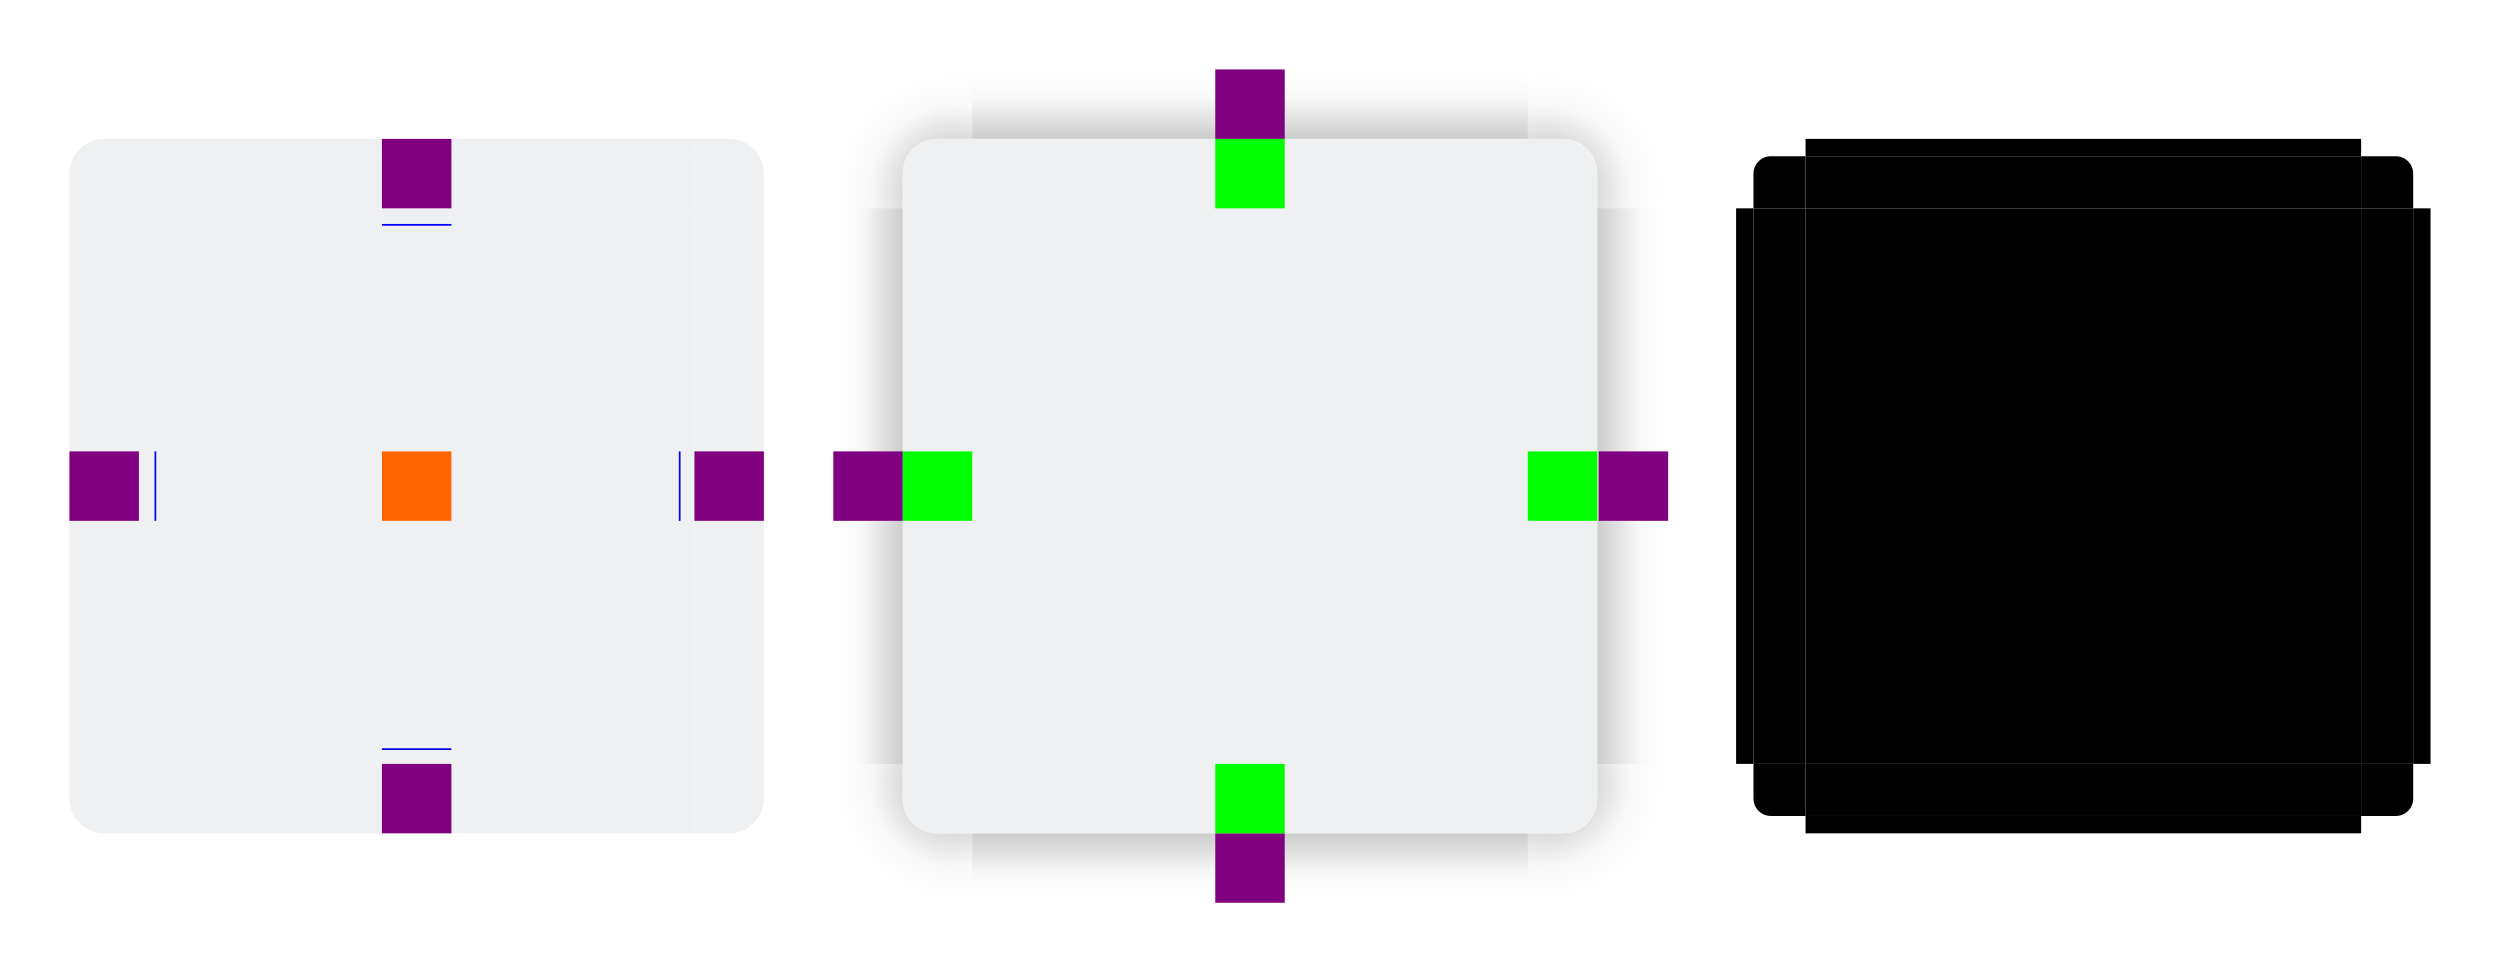
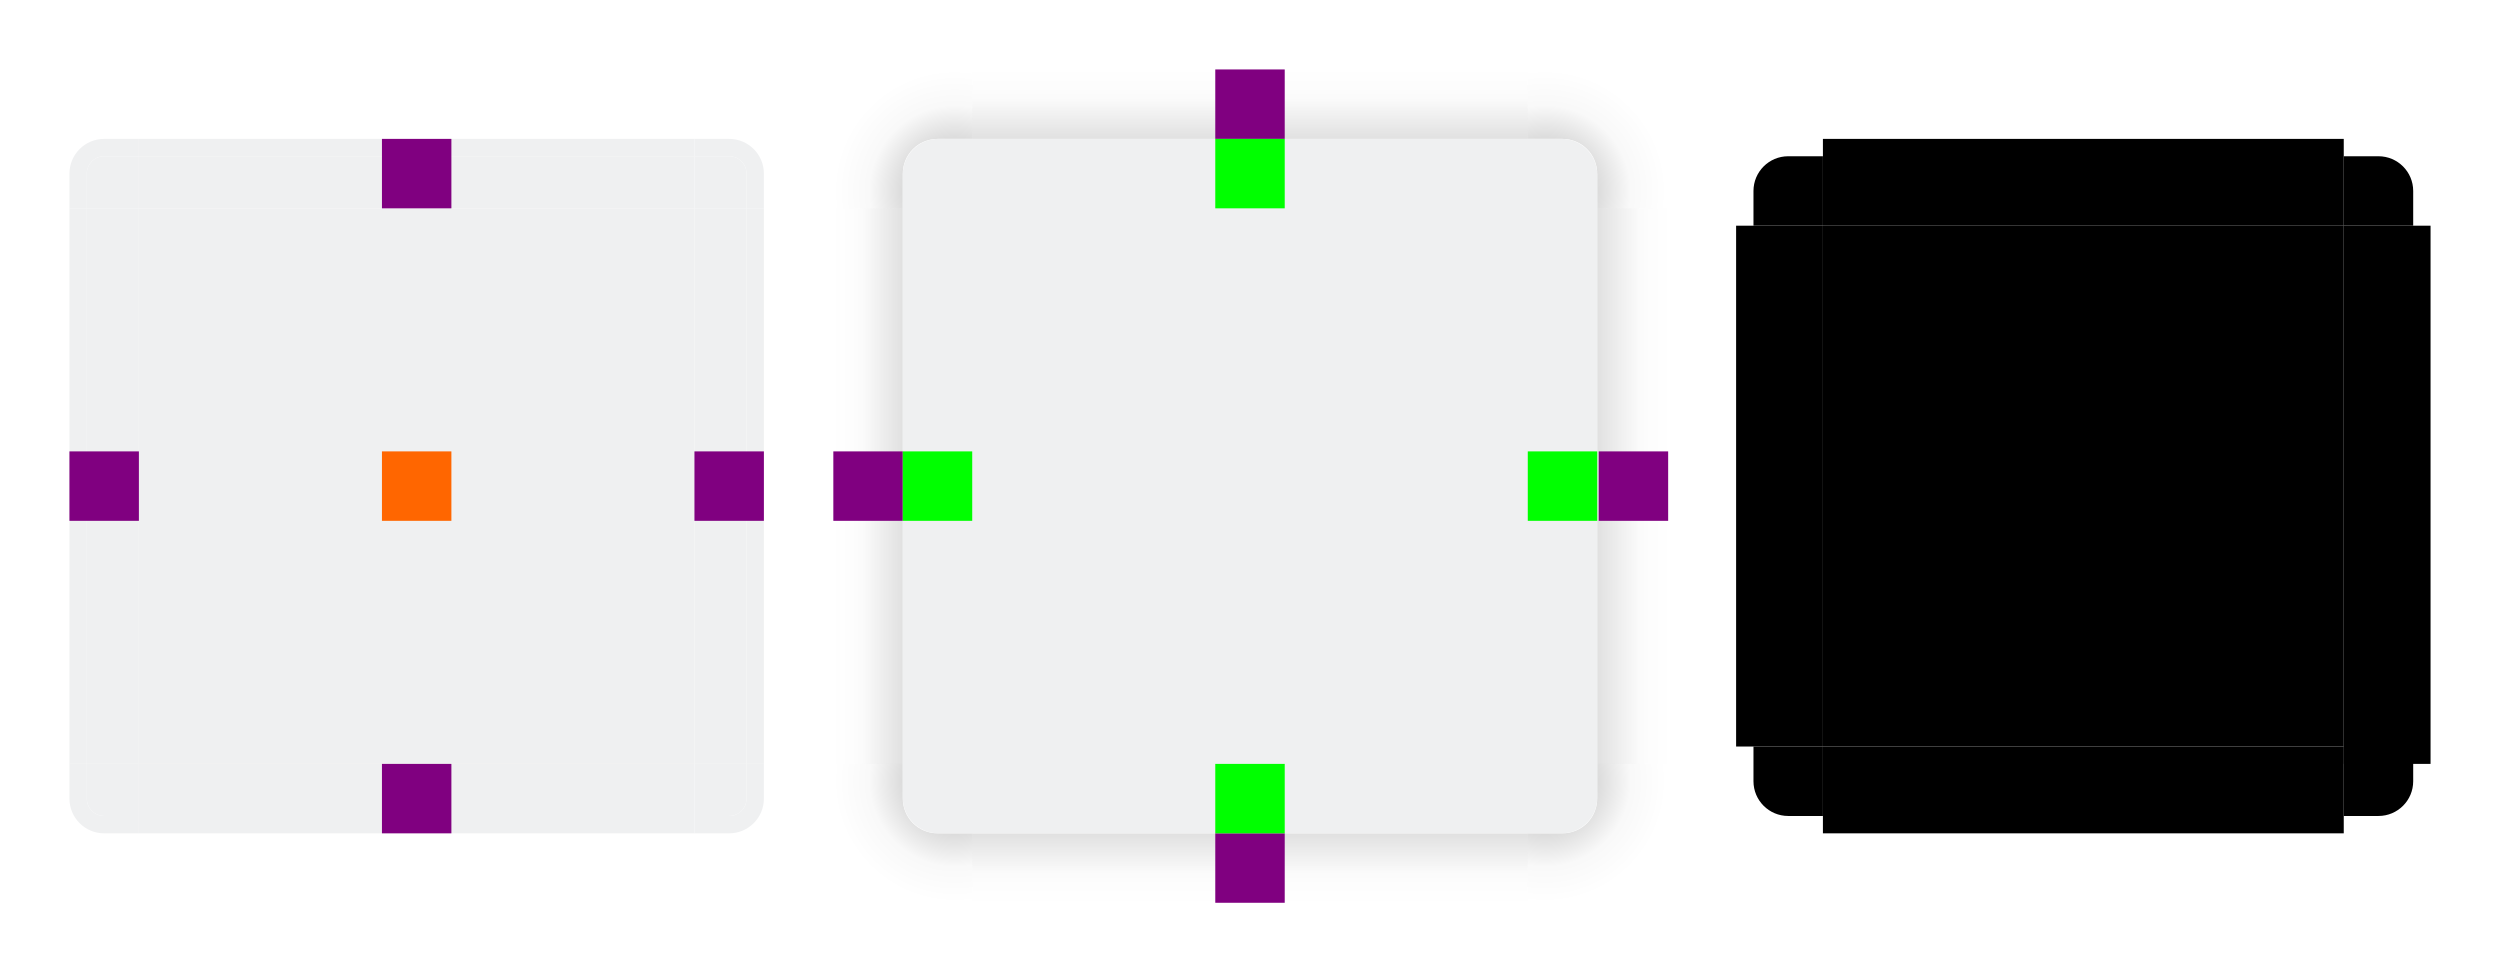
- <svg xmlns="http://www.w3.org/2000/svg" xmlns:xlink="http://www.w3.org/1999/xlink" width="144" height="56" viewBox="0 0 144 56" version="1.1" id="svg1">
-   <defs id="defs1">
+ <svg xmlns="http://www.w3.org/2000/svg" xmlns:xlink="http://www.w3.org/1999/xlink" width="144" height="56" viewBox="0 0 144 56">
+   <defs>
    <style id="current-color-scheme" type="text/css">
-       .ColorScheme-Background { color: #eff0f1; }
-     </style>
+    .ColorScheme-Background { color: #eff0f1; }
+    .ColorScheme-Text       { color: #7d7d7d; }
+   </style>
    <linearGradient id="shadow-corner" gradientUnits="userSpaceOnUse">
-       <stop id="stop11958" offset="0" style="stop-color:#000;stop-opacity:1" />
-       <stop id="stop11960" offset=".286" style="stop-color:#000;stop-opacity:.2" />
-       <stop id="stop11962" offset=".524" style="stop-color:#000;stop-opacity:.1" />
-       <stop id="stop11966" offset=".643" style="stop-color:#000;stop-opacity:.05" />
-       <stop id="stop11968" offset=".702" style="stop-color:#000;stop-opacity:.025" />
-       <stop id="stop11970" offset="1" style="stop-color:#000;stop-opacity:0" />
+       <stop offset="0" />
+       <stop stop-opacity=".2" offset=".286" />
+       <stop stop-opacity=".1" offset=".524" />
+       <stop stop-opacity=".05" offset=".643" />
+       <stop stop-opacity=".025" offset=".702" />
+       <stop stop-opacity="0" offset="1" />
    </linearGradient>
    <linearGradient id="shadow-side" gradientUnits="userSpaceOnUse">
-       <stop id="stop1762" offset="0" style="stop-color:#000;stop-opacity:.2" />
-       <stop id="stop1760" offset=".333" style="stop-color:#000;stop-opacity:.1" />
-       <stop id="stop1758" offset=".5" style="stop-color:#000;stop-opacity:.05" />
-       <stop id="stop1756" offset=".583" style="stop-color:#000;stop-opacity:.025" />
-       <stop id="stop1754" offset="1" style="stop-color:#000;stop-opacity:0" />
+       <stop stop-opacity=".2" offset="0" />
+       <stop stop-opacity=".1" offset=".333" />
+       <stop stop-opacity=".05" offset=".5" />
+       <stop stop-opacity=".025" offset=".583" />
+       <stop stop-opacity="0" offset="1" />
    </linearGradient>
-     <linearGradient xlink:href="#shadow-side" id="linearGradient19" x1="24" y1="36" x2="20" y2="36" gradientUnits="userSpaceOnUse" />
-     <radialGradient xlink:href="#shadow-corner" id="radialGradient23" cx="100.5" cy="47.5" fx="100.5" fy="47.5" r="4" gradientUnits="userSpaceOnUse" gradientTransform="matrix(0,-1.75,1.75,0,15.875,222.875)" />
-     <radialGradient xlink:href="#shadow-corner" id="radialGradient25" cx="133" cy="47" fx="133" fy="47" r="4" gradientUnits="userSpaceOnUse" gradientTransform="matrix(1.750001,3.75e-7,-4.0041719e-7,1.75,-171.7502,-63.25004)" />
-     <radialGradient xlink:href="#shadow-corner" id="radialGradient26" cx="132.5" cy="79" fx="132.5" fy="79" r="4" gradientUnits="userSpaceOnUse" gradientTransform="matrix(0,1.75,-1.75,0,199.25,-178.875)" />
-     <radialGradient xlink:href="#shadow-corner" id="radialGradient24" cx="100.5" cy="79.5" fx="100.5" fy="79.5" r="4" gradientUnits="userSpaceOnUse" gradientTransform="matrix(-1.75,0,0,-1.75,202.875,192.125)" />
-     <linearGradient xlink:href="#shadow-side" id="linearGradient8" x1="44" y1="16" x2="44" y2="12" gradientUnits="userSpaceOnUse" />
-     <linearGradient xlink:href="#shadow-side" id="linearGradient16" x1="64" y1="36" x2="68.172" y2="36" gradientUnits="userSpaceOnUse" />
-     <linearGradient xlink:href="#shadow-side" id="linearGradient10" x1="44" y1="56" x2="44" y2="60" gradientUnits="userSpaceOnUse" />
+     <linearGradient id="gradient-left" x1="24" x2="20" y1="36" y2="36" gradientTransform="translate(28,-8)" gradientUnits="userSpaceOnUse" xlink:href="#shadow-side" />
+     <radialGradient id="gradient-topleft" cx="100.5" cy="47.5" r="4" gradientTransform="matrix(0,-1.75,1.75,0,-28.125,186.88)" gradientUnits="userSpaceOnUse" xlink:href="#shadow-corner" />
+     <radialGradient id="gradient-topright" cx="133" cy="47" r="4" gradientTransform="matrix(1.75,3.75e-7,-4.0042e-7,1.75,-143.75,-71.25)" gradientUnits="userSpaceOnUse" xlink:href="#shadow-corner" />
+     <radialGradient id="gradient-bottomright" cx="132.5" cy="79" r="4" gradientTransform="matrix(0,1.75,-1.75,0,227.25,-186.88)" gradientUnits="userSpaceOnUse" xlink:href="#shadow-corner" />
+     <radialGradient id="gradient-bottomleft" cx="100.5" cy="79.5" r="4" gradientTransform="matrix(-1.75,0,0,-1.75,230.88,184.12)" gradientUnits="userSpaceOnUse" xlink:href="#shadow-corner" />
+     <linearGradient id="gradient-top" x1="44" x2="44" y1="16" y2="12" gradientTransform="translate(28,-8)" gradientUnits="userSpaceOnUse" xlink:href="#shadow-side" />
+     <linearGradient id="gradient-right" x1="64" x2="68.172" y1="36" y2="36" gradientTransform="translate(28,-8)" gradientUnits="userSpaceOnUse" xlink:href="#shadow-side" />
+     <linearGradient id="gradient-bottom" x1="44" x2="44" y1="56" y2="60" gradientTransform="translate(28,-8)" gradientUnits="userSpaceOnUse" xlink:href="#shadow-side" />
  </defs>
-   <g id="normal" transform="translate(-20,-8)">
-     <g id="center" style="opacity:1.0;fill:currentColor" class="ColorScheme-Background">
-       <rect style="opacity:1" id="rect1" width="32" height="32" x="28" y="20" />
+   <g id="normal">
+     <g id="center" class="ColorScheme-Background" fill="currentColor" opacity="1">
+       <rect x="8" y="12" width="32" height="32" />
    </g>
-     <g id="topleft" style="opacity:1.0;fill:currentColor" class="ColorScheme-Background">
-       <path id="rect6" style="opacity:1" d="m 26,17 a 1,1 0 0 0 -1,1 v 1 1 h 3 v -3 h -1 z" />
-       <path id="path11-3" d="m 26,16 a 2,2 0 0 0 -2,2 v 2 h 1 v -1 -1 a 1,1 0 0 1 1,-1 h 1 1 v -1 z" />
+     <g id="topleft" class="ColorScheme-Background" fill="currentColor" opacity="1">
+       <path d="m6 9a1 1 0 0 0-1 1v2h3v-3h-1z" />
+       <path d="m6 8a2 2 0 0 0-2 2v2h1v-2a1 1 0 0 1 1-1h2v-1z" />
    </g>
-     <g id="topright" style="opacity:1.0;fill:currentColor" class="ColorScheme-Background">
-       <path id="rect6-2" d="m 63,18 a 1,1 0 0 0 -1,-1 h -1 -1 v 3 h 3 v -1 z" />
-       <path id="path11-3-5" d="m 64,18 a 2,2 0 0 0 -2,-2 h -2 v 1 h 1 1 a 1,1 0 0 1 1,1 v 1 1 h 1 z" />
+     <g id="topright" class="ColorScheme-Background" fill="currentColor" opacity="1">
+       <path d="m43 10a1 1 0 0 0-1-1h-2v3h3v-1z" />
+       <path d="m44 10a2 2 0 0 0-2-2h-2v1h2a1 1 0 0 1 1 1v2h1z" />
    </g>
-     <g id="bottomright" style="opacity:1.0;fill:currentColor" class="ColorScheme-Background">
-       <path id="rect6-4" d="m 62,55 a 1,1 0 0 0 1,-1 v -1 -1 h -3 v 3 h 1 z" />
-       <path id="path11-3-3" d="m 62,56 a 2,2 0 0 0 2,-2 v -2 h -1 v 1 1 a 1,1 0 0 1 -1,1 h -1 -1 v 1 z" />
+     <g id="bottomleft" class="ColorScheme-Background" fill="currentColor" opacity="1">
+       <path d="m5 46a1 1 0 0 0 1 1h2v-3h-3v1z" />
+       <path d="m4 46a2 2 0 0 0 2 2h2v-1h-2a1 1 0 0 1-1-1v-2h-1z" />
    </g>
-     <g id="bottomleft" style="opacity:1.0;fill:currentColor" class="ColorScheme-Background">
-       <path id="rect6-6" d="m 25,54 a 1,1 0 0 0 1,1 h 1 1 v -3 h -3 v 1 z" />
-       <path id="path11-3-8" d="m 24,54 a 2,2 0 0 0 2,2 h 2 v -1 h -1 -1 a 1,1 0 0 1 -1,-1 v -1 -1 h -1 z" />
+     <g id="bottomright" class="ColorScheme-Background" fill="currentColor" opacity="1">
+       <path d="m42 47a1 1 0 0 0 1-1v-2h-3v3h1z" />
+       <path d="m42 48a2 2 0 0 0 2-2v-2h-1v2a1 1 0 0 1-1 1h-2v1z" />
    </g>
-     <g id="top" style="opacity:1.0;fill:currentColor" class="ColorScheme-Background">
-       <rect style="opacity:1" id="rect4" width="32" height="3" x="28" y="17" />
-       <rect style="opacity:1" id="rect11" width="32" height="1" x="28" y="16" />
+     <g id="top" class="ColorScheme-Background" fill="currentColor" opacity="1">
+       <rect x="8" y="9" width="32" height="3" />
+       <rect x="8" y="8" width="32" height="1" />
    </g>
-     <g id="left" style="opacity:1.0;fill:currentColor" class="ColorScheme-Background">
-       <rect style="opacity:1" id="rect2" width="3" height="32" x="25" y="20" />
-       <rect style="opacity:1" id="rect12" width="1" height="32" x="24" y="20" />
+     <g id="left" class="ColorScheme-Background" fill="currentColor" opacity="1">
+       <rect x="5" y="12" width="3" height="32" />
+       <rect x="4" y="12" width="1" height="32" />
    </g>
-     <g id="right" style="opacity:1.0;fill:currentColor" class="ColorScheme-Background">
-       <rect style="opacity:1" id="rect3" width="3" height="32" x="60" y="20" />
-       <rect style="opacity:1" id="rect13" width="1" height="32" x="63" y="20" />
+     <g id="right" class="ColorScheme-Background" fill="currentColor" opacity="1">
+       <rect x="40" y="12" width="3" height="32" />
+       <rect x="43" y="12" width="1" height="32" />
    </g>
-     <g id="bottom" style="opacity:1.0;fill:currentColor" class="ColorScheme-Background">
-       <rect style="opacity:1" id="rect5" width="32" height="3" x="28" y="52" />
-       <rect style="opacity:1" id="rect14" width="32" height="1" x="28" y="55" />
+     <g id="bottom" class="ColorScheme-Background" fill="currentColor" opacity="1">
+       <rect x="8" y="44" width="32" height="3" />
+       <rect x="8" y="47" width="32" height="1" />
    </g>
-     <rect style="opacity:1;fill:#ff6600" width="4" height="4" x="42" y="34" id="hint-tile-center" />
-     <rect style="opacity:1;fill:#800080" width="4" height="4" x="42" y="16" id="hint-top-margin" />
-     <rect style="opacity:1;fill:#800080" width="4" height="4" x="42" y="52" id="hint-bottom-margin" />
-     <rect style="opacity:1;fill:#800080" width="4" height="4" x="24" y="34" id="hint-left-margin" />
-     <rect style="opacity:1;fill:#800080" width="4" height="4" x="60" y="34" id="hint-right-margin" />
-     <rect style="opacity:1;fill:#0000ff" id="hint-left-inset" width="0.1" height="4" x="28.9" y="34" />
-     <rect style="opacity:1;fill:#0000ff" id="hint-right-inset" width="0.1" height="4" x="59.1" y="34" />
-     <rect style="opacity:1;fill:#0000ff" id="hint-top-inset" width="0.1" height="4" x="20.9" y="-46" transform="rotate(90)" />
-     <rect style="opacity:1;fill:#0000ff" id="hint-bottom-inset" width="0.1" height="4" x="51.1" y="-46" transform="rotate(90)" />
+     <rect id="hint-tile-center" x="22" y="26" width="4" height="4" fill="#f60" />
+     <rect id="hint-top-margin" x="22" y="8" width="4" height="4" fill="#800080" />
+     <rect id="hint-left-margin" x="4" y="26" width="4" height="4" fill="#800080" />
+     <rect id="hint-right-margin" x="40" y="26" width="4" height="4" fill="#800080" />
+     <rect id="hint-bottom-margin" x="22" y="44" width="4" height="4" fill="#800080" />
+     <rect id="hint-top-inset" x="22" y="8" width="4" height="1e-8" fill="#00f" />
+     <rect id="hint-left-inset" x="4" y="26" width="1e-8" height="4" fill="#00f" />
+     <rect id="hint-right-inset" x="44" y="26" width="1e-8" height="4" fill="#00f" />
+     <rect id="hint-bottom-inset" x="22" y="48" width="4" height="1e-8" fill="#00f" />
  </g>
-   <g transform="translate(20,-8)" id="mask">
-     <g id="mask-center" transform="translate(56)">
-       <rect style="opacity:1" id="center-3" width="32" height="32" x="28" y="20" />
-     </g>
-     <g id="mask-topleft" transform="translate(56)">
-       <path id="rect6-62" style="opacity:1" d="m 26,17 a 1,1 0 0 0 -1,1 v 1 1 h 3 v -3 h -1 z" />
-     </g>
-     <g id="mask-topright" transform="translate(56)">
-       <path id="rect6-2-2" d="m 63,18 a 1,1 0 0 0 -1,-1 h -1 -1 v 3 h 3 v -1 z" />
-     </g>
-     <g id="mask-bottomright" transform="translate(56)">
-       <path id="rect6-4-9" d="m 62,55 a 1,1 0 0 0 1,-1 v -1 -1 h -3 v 3 h 1 z" />
-     </g>
-     <g id="mask-bottomleft" transform="translate(56)">
-       <path id="rect6-6-0" d="m 25,54 a 1,1 0 0 0 1,1 h 1 1 v -3 h -3 v 1 z" />
-     </g>
-     <g id="mask-top" transform="translate(56)">
-       <rect style="opacity:1" id="rect4-6" width="32" height="3" x="28" y="17" />
-       <rect style="opacity:1" id="rect11-1" width="32" height="1" x="28" y="16" />
-     </g>
-     <g id="mask-left" transform="translate(56)">
-       <rect style="opacity:1" id="rect2-7" width="3" height="32" x="25" y="20" />
-       <rect style="opacity:1" id="rect12-9" width="1" height="32" x="24" y="20" />
-     </g>
-     <g id="mask-right" transform="translate(56)">
-       <rect style="opacity:1" id="rect3-0" width="3" height="32" x="60" y="20" />
-       <rect style="opacity:1" id="rect13-2" width="1" height="32" x="63" y="20" />
-     </g>
-     <g id="mask-bottom" transform="translate(56)">
-       <rect style="opacity:1" id="rect5-7" width="32" height="3" x="28" y="52" />
-       <rect style="opacity:1" id="rect14-5" width="32" height="1" x="28" y="55" />
-     </g>
+   <g id="mask">
+     <rect id="mask-center" x="105" y="13" width="30" height="30" />
+     <path id="mask-topleft" d="m103 9h2v4h-4v-2a2 2 0 0 1 2-2z" />
+     <path id="mask-topright" d="m135 9h2a2 2 0 0 1 2 2v2h-4z" />
+     <path id="mask-bottomleft" d="m101 43h4v4h-2a2 2 0 0 1-2-2z" />
+     <path id="mask-bottomright" d="m135 43h4v2a2 2 0 0 1-2 2h-2z" />
+     <rect id="mask-top" x="105" y="8" width="30" height="5" />
+     <rect id="mask-left" x="100" y="13" width="5" height="30" />
+     <rect id="mask-right" x="135" y="13" width="5" height="31" />
+     <rect id="mask-bottom" x="105" y="43" width="30" height="5" />
  </g>
-   <g id="shadow" transform="translate(0,-39)">
-     <g id="shadow-center" transform="translate(28,31)">
-       <rect style="opacity:1;fill:none" id="rect1-6" width="32" height="32" x="28" y="20" />
-     </g>
-     <g id="shadow-topleft" transform="translate(28,31)">
-       <path style="opacity:1;fill:url(#radialGradient23)" d="M 95.131,40 C 93.397,40 92,41.397 92,43.131 V 48 h 4 v -2 c 0,-1.108 0.892,-2 2,-2 h 2 v -4 z" id="rect16" transform="translate(-72,-28)" />
-       <path id="rect6-49" style="opacity:1;fill:none" d="m 26,17 a 1,1 0 0 0 -1,1 v 1 1 h 3 v -3 h -1 z" />
-       <path id="path11-3-50" d="m 26,16 a 2,2 0 0 0 -2,2 v 2 h 1 v -1 -1 a 1,1 0 0 1 1,-1 h 1 1 v -1 z" style="fill:none" />
-     </g>
-     <g id="shadow-topright" transform="translate(28,31)">
-       <path style="fill:url(#radialGradient25)" d="m 60,12 v 4 h 2 c 1.108,0 2,0.892 2,2 v 2 h 4 V 15.131 C 68,13.397 66.603,12 64.869,12 Z" id="path20" />
-       <path id="rect6-2-4" d="m 63,18 a 1,1 0 0 0 -1,-1 h -1 -1 v 3 h 3 v -1 z" style="opacity:1;fill:none" />
-       <path id="path11-3-5-8" d="m 64,18 a 2,2 0 0 0 -2,-2 h -2 v 1 h 1 1 a 1,1 0 0 1 1,1 v 1 1 h 1 z" style="fill:none" />
-     </g>
-     <g id="shadow-bottomright" transform="translate(28,31)">
-       <path style="fill:url(#radialGradient26)" d="m 64,52 v 2 c 0,1.108 -0.892,2 -2,2 h -2 v 4 h 4.869 C 66.603,60 68,58.603 68,56.869 V 52 Z" id="path22" />
-       <path id="rect6-4-7" d="m 62,55 a 1,1 0 0 0 1,-1 v -1 -1 h -3 v 3 h 1 z" style="opacity:1;fill:none" />
-       <path id="path11-3-3-1" d="m 62,56 a 2,2 0 0 0 2,-2 v -2 h -1 v 1 1 a 1,1 0 0 1 -1,1 h -1 -1 v 1 z" style="fill:none" />
-     </g>
-     <g id="shadow-bottomleft" transform="translate(28,31)">
-       <path style="fill:url(#radialGradient24)" d="m 20,52 v 4.869 C 20,58.603 21.397,60 23.131,60 H 28 v -4 h -2 c -1.108,0 -2,-0.892 -2,-2 v -2 z" id="path21" />
-       <path id="rect6-6-7" d="m 25,54 a 1,1 0 0 0 1,1 h 1 1 v -3 h -3 v 1 z" style="opacity:1;fill:none" />
-       <path id="path11-3-8-2" d="m 24,54 a 2,2 0 0 0 2,2 h 2 v -1 h -1 -1 a 1,1 0 0 1 -1,-1 v -1 -1 h -1 z" style="fill:none" />
-     </g>
-     <g id="shadow-top" transform="translate(28,31)">
-       <rect style="opacity:1.0;fill:url(#linearGradient8)" id="rect7" width="32" height="4" x="28" y="12" />
-       <rect style="opacity:1;fill:none" id="rect4-7" width="32" height="3" x="28" y="17" />
-       <rect style="opacity:1;fill:none" id="rect11-2" width="32" height="1" x="28" y="16" />
-     </g>
-     <g id="shadow-left" transform="translate(28,31)">
-       <rect style="opacity:1;fill:none" id="rect2-2" width="3" height="32" x="25" y="20" />
-       <rect style="opacity:1;fill:none" id="rect12-6" width="1" height="32" x="24" y="20" />
-       <rect style="opacity:1.0;fill:url(#linearGradient19)" id="rect10" width="4" height="32" x="20" y="20" />
-     </g>
-     <g id="shadow-right" transform="translate(28,31)">
-       <rect style="opacity:1;fill:none" id="rect3-1" width="3" height="32" x="60" y="20" />
-       <rect style="opacity:1;fill:none" id="rect13-0" width="1" height="32" x="63" y="20" />
-       <rect style="opacity:1.0;fill:url(#linearGradient16)" id="rect15" width="4.172" height="32" x="64" y="20" />
-     </g>
-     <g id="shadow-bottom" transform="translate(28,31)">
-       <rect style="opacity:1;fill:none" id="rect5-6" width="32" height="3" x="28" y="52" />
-       <rect style="opacity:1;fill:none" id="rect14-1" width="32" height="1" x="28" y="55" />
-       <rect style="opacity:1.0;fill:url(#linearGradient10)" id="rect8" width="32" height="4" x="28" y="56" />
-     </g>
-     <rect id="panel-placeholder" width="40" height="40" x="52" y="47" ry="2.051" class="ColorScheme-Background" style="fill:currentColor" />
-     <rect id="shadow-hint-top-margin" height="4" style="fill:#800080" width="4" x="70" y="43" />
-     <rect id="shadow-hint-bottom-margin" height="4" style="fill:#800080" width="4" x="70" y="87" />
-     <rect id="shadow-hint-right-margin" height="4" style="fill:#800080" width="4" x="92.086" y="65" />
-     <rect id="shadow-hint-left-margin" height="4" style="fill:#800080" width="4" x="48" y="65" />
-     <rect id="shadow-hint-top-inset" height="4" style="fill:#00ff00" width="4" x="70" y="47" />
-     <rect id="shadow-hint-bottom-inset" height="4" style="fill:#00ff00" width="4" x="70" y="83" />
-     <rect id="shadow-hint-right-inset" height="4" style="fill:#00ff00" width="4" x="88" y="65" />
-     <rect id="shadow-hint-left-inset" height="4" style="fill:#00ff00" width="4" x="52" y="65" />
+   <g id="shadow">
+     <path id="shadow-topleft" d="m51.131 4c-1.734 0-3.131 1.397-3.131 3.131v4.869h4v-2c0-1.108 0.892-2 2-2h2v-4z" fill="url(#gradient-topleft)" />
+     <path id="shadow-topright" d="m88 4v4h2c1.108 0 2 0.892 2 2v2h4v-4.869c0-1.734-1.397-3.131-3.131-3.131z" fill="url(#gradient-topright)" />
+     <path id="shadow-bottomright" d="m92 44v2c0 1.108-0.892 2-2 2h-2v4h4.869c1.734 0 3.131-1.397 3.131-3.131v-4.869z" fill="url(#gradient-bottomright)" />
+     <path id="shadow-bottomleft" d="m48 44v4.869c0 1.734 1.397 3.131 3.131 3.131h4.869v-4h-2c-1.108 0-2-0.892-2-2v-2z" fill="url(#gradient-bottomleft)" />
+     <rect id="shadow-top" x="56" y="4" width="32" height="4" fill="url(#gradient-top)" opacity=".6" />
+     <rect id="shadow-left" x="48" y="12" width="4" height="32" fill="url(#gradient-left)" opacity=".6" />
+     <rect id="shadow-right" x="92" y="12" width="4.172" height="32" fill="url(#gradient-right)" opacity=".6" />
+     <rect id="shadow-bottom" x="56" y="48" width="32" height="4" fill="url(#gradient-bottom)" opacity=".6" />
+     <rect id="panel-placeholder" class="ColorScheme-Background" x="52" y="8" width="40" height="40" ry="2.051" fill="currentColor" />
+     <rect id="shadow-hint-top-margin" x="70" y="4" width="4" height="4" fill="#800080" />
+     <rect id="shadow-hint-left-margin" x="48" y="26" width="4" height="4" fill="#800080" />
+     <rect id="shadow-hint-right-margin" x="92.086" y="26" width="4" height="4" fill="#800080" />
+     <rect id="shadow-hint-bottom-margin" x="70" y="48" width="4" height="4" fill="#800080" />
+     <rect id="shadow-hint-top-inset" x="70" y="8" width="4" height="4" fill="#0f0" />
+     <rect id="shadow-hint-left-inset" x="52" y="26" width="4" height="4" fill="#0f0" />
+     <rect id="shadow-hint-right-inset" x="88" y="26" width="4" height="4" fill="#0f0" />
+     <rect id="shadow-hint-bottom-inset" x="70" y="44" width="4" height="4" fill="#0f0" />
  </g>
</svg>
